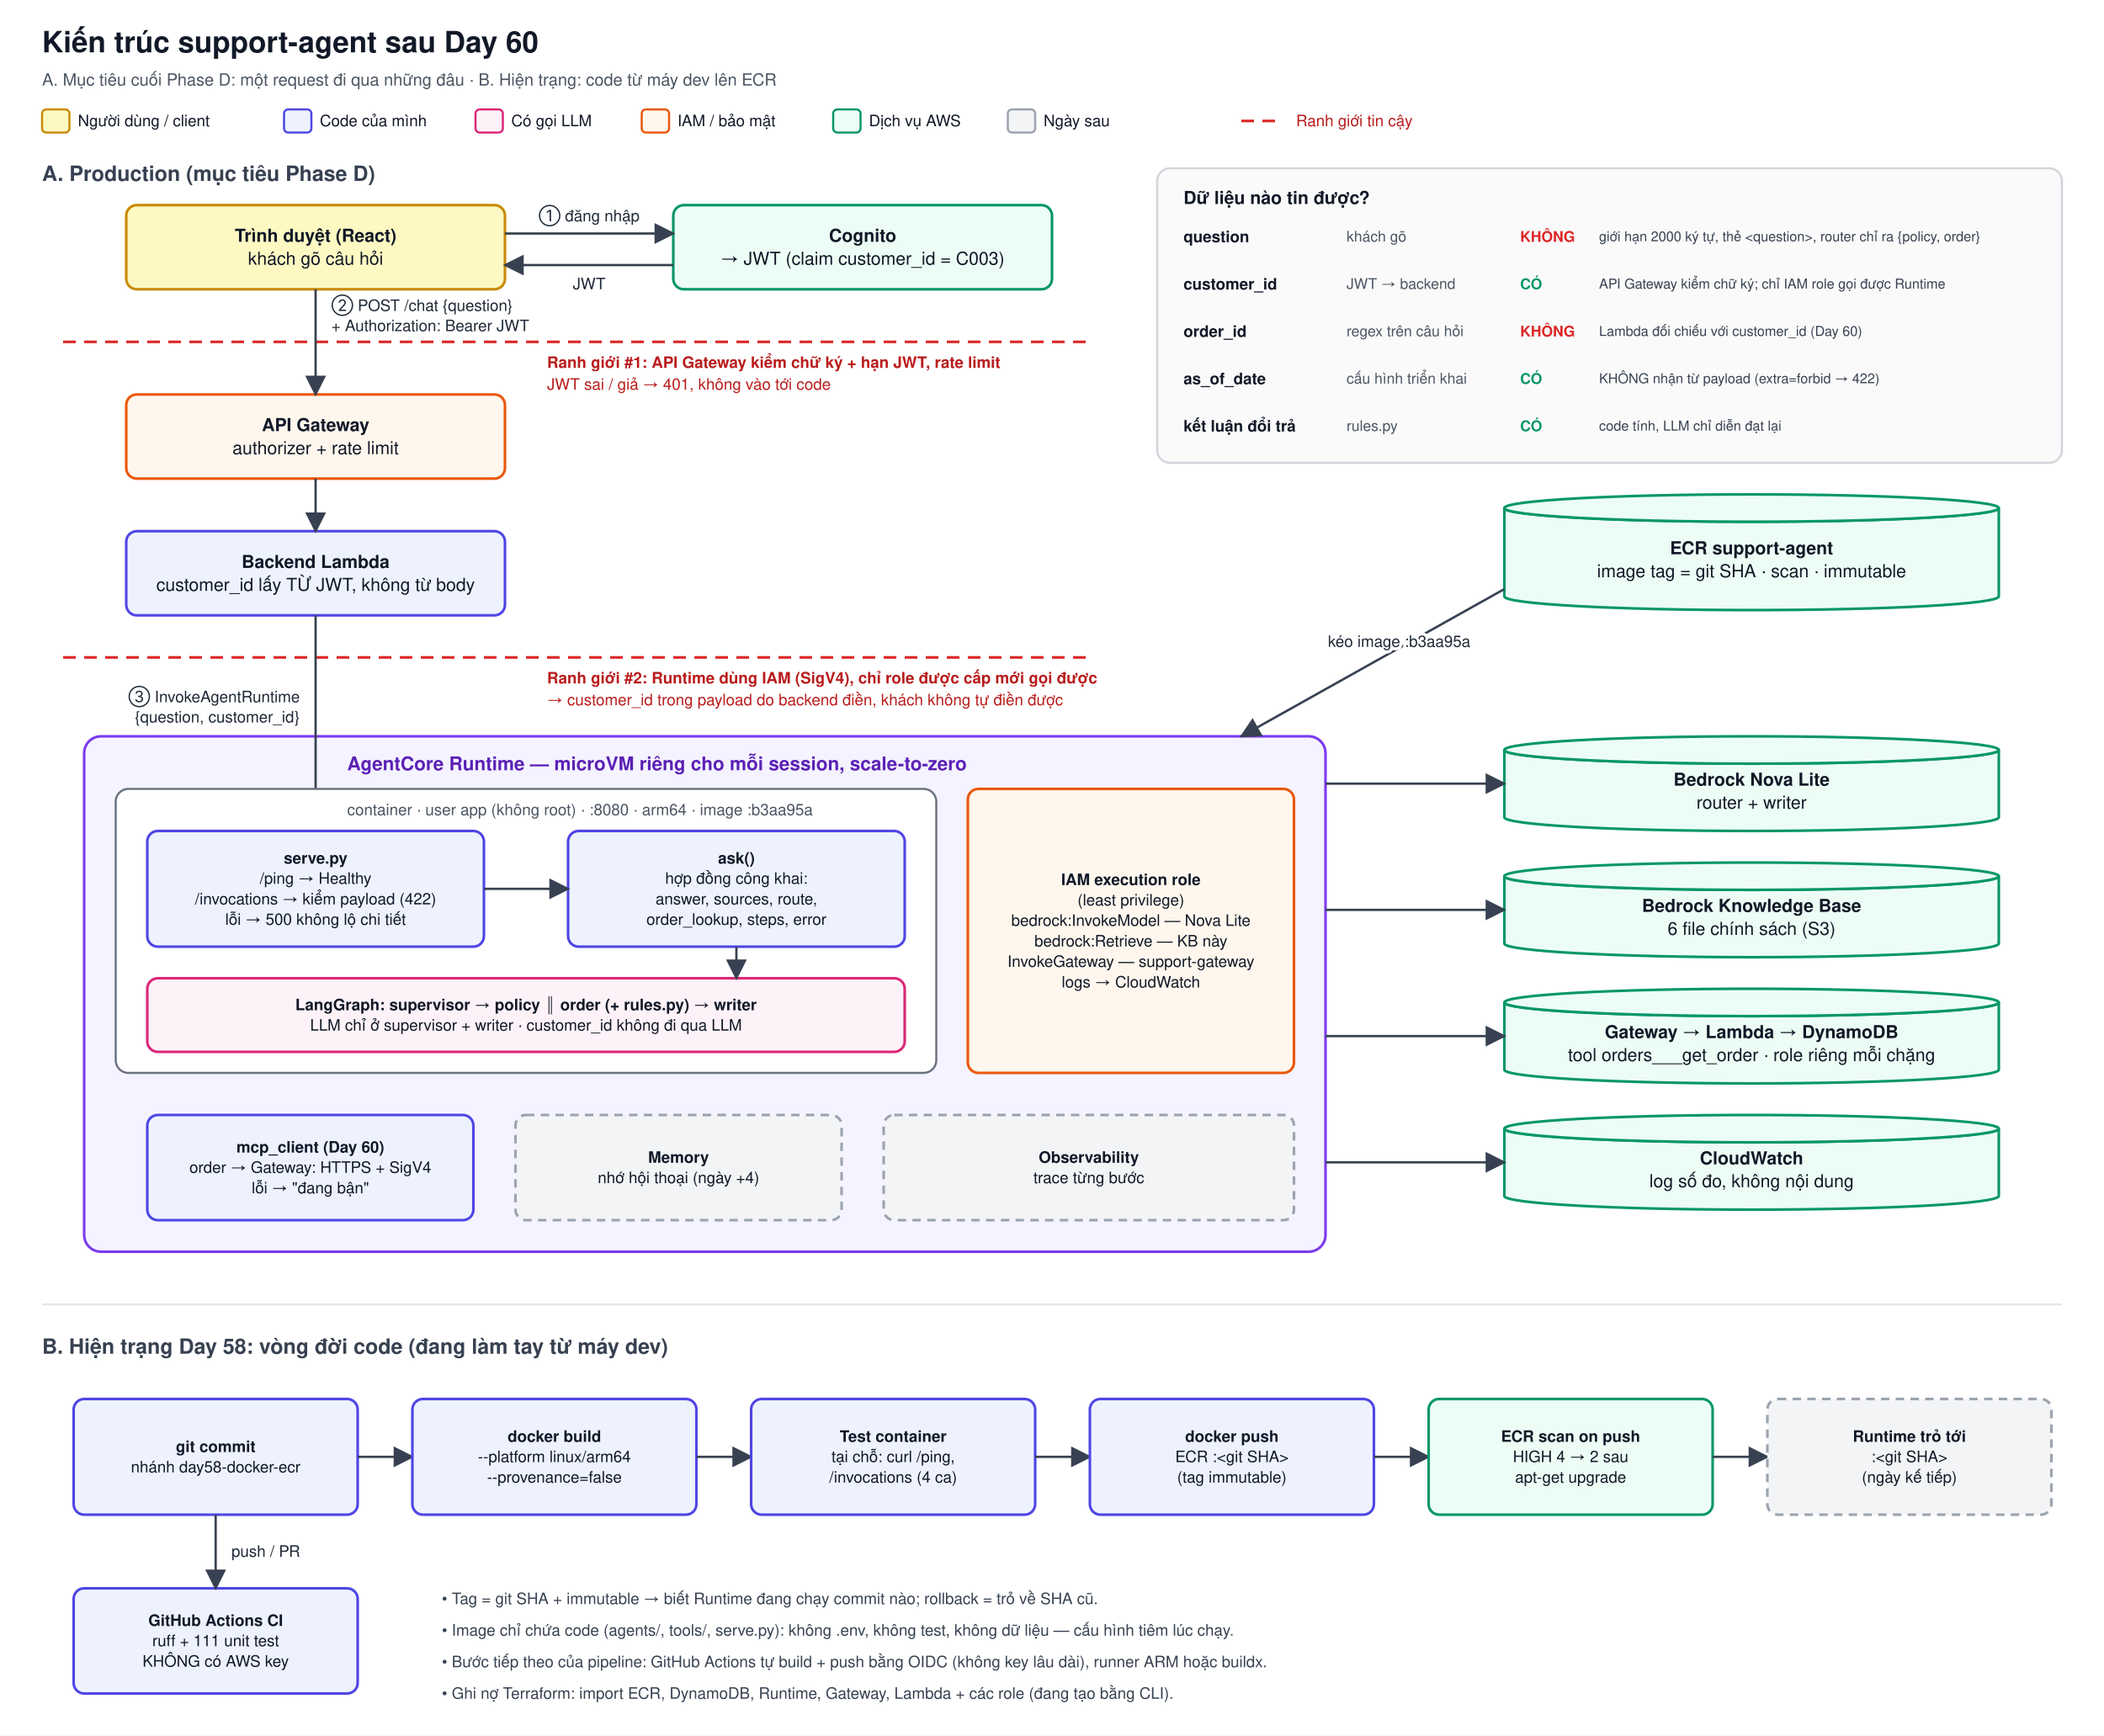
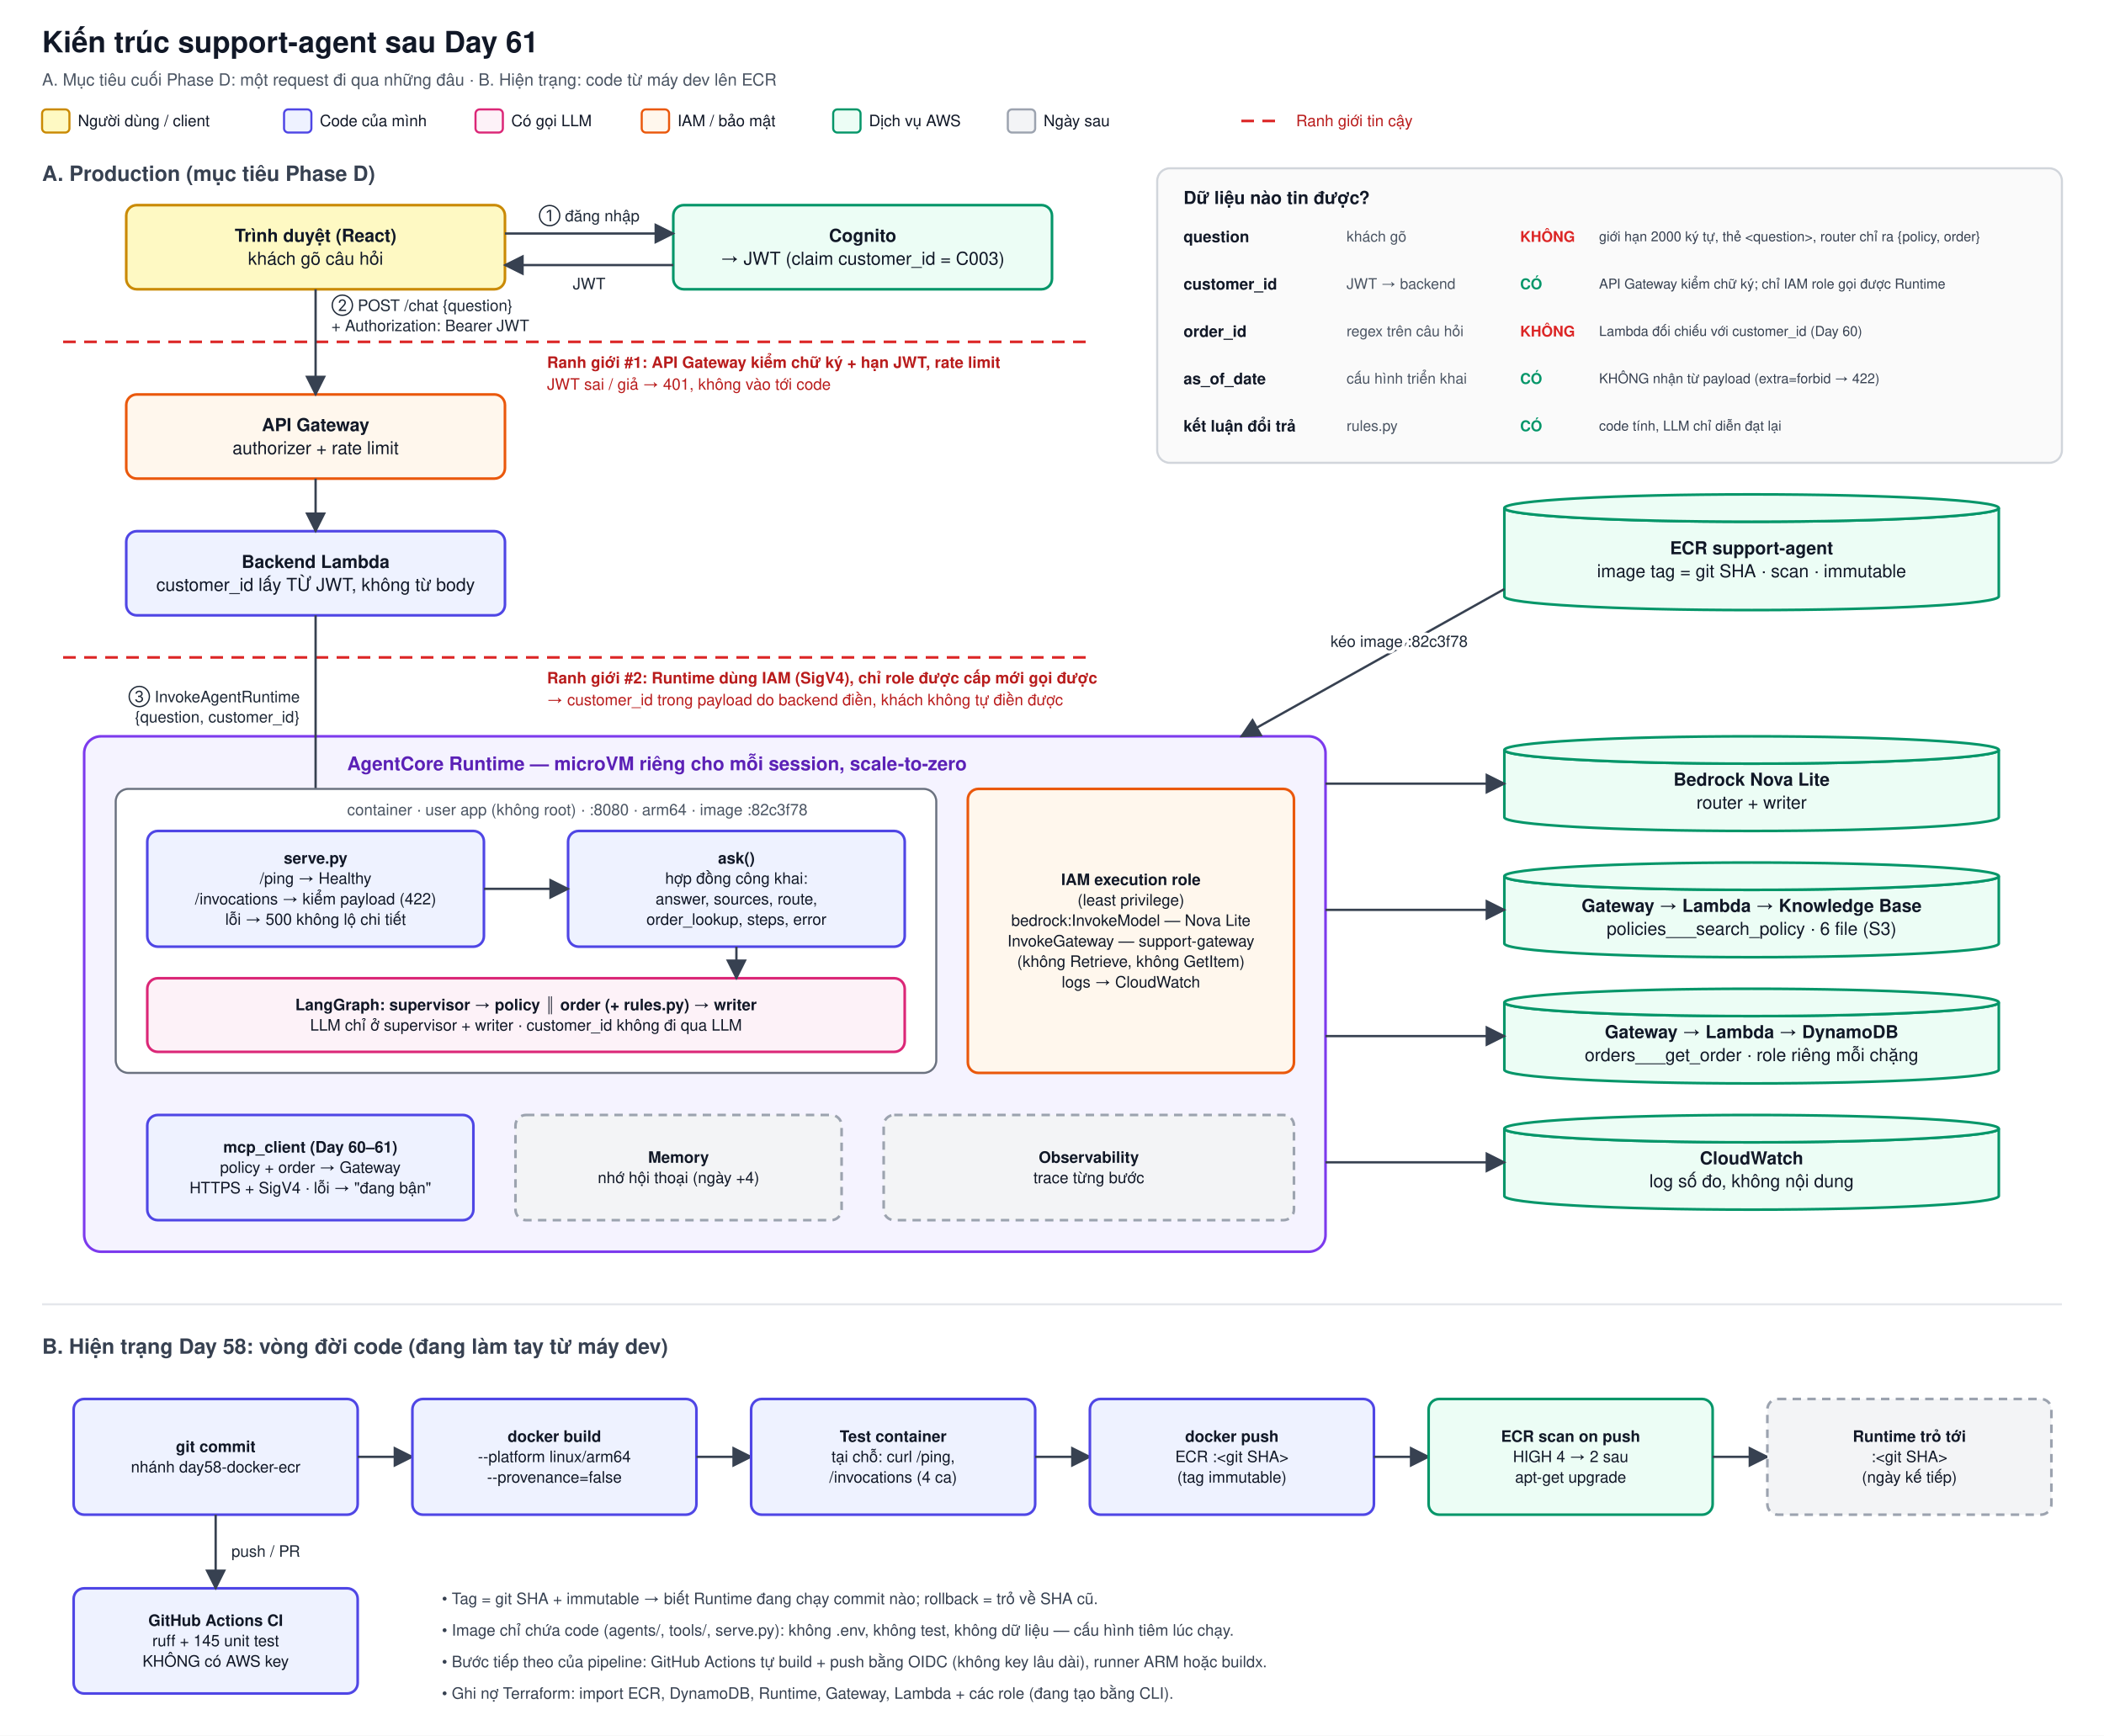
<svg xmlns="http://www.w3.org/2000/svg" width="2000" height="1650" viewBox="0 0 2000 1650" font-family="-apple-system, Segoe UI, Helvetica, Arial, sans-serif">
  <defs>
    <marker id="arr" viewBox="0 0 10 10" refX="9" refY="5" markerWidth="9" markerHeight="9" orient="auto-start-reverse">
      <path d="M0,0 L10,5 L0,10 z" fill="#374151" />
    </marker>
  </defs>
  <rect width="2000" height="1650" fill="#ffffff" />
-   <text x="40" y="40.0" font-size="28" text-anchor="start" dominant-baseline="middle" font-weight="bold" fill="#111827">Kiến trúc support-agent sau Day 60</text>
+   <text x="40" y="40.0" font-size="28" text-anchor="start" dominant-baseline="middle" font-weight="bold" fill="#111827">Kiến trúc support-agent sau Day 61</text>
  <text x="40" y="76.0" font-size="16" text-anchor="start" dominant-baseline="middle" font-weight="normal" fill="#4b5563">A. Mục tiêu cuối Phase D: một request đi qua những đâu  ·  B. Hiện trạng: code từ máy dev lên ECR</text>
  <rect x="40" y="104" width="26" height="22" rx="4" fill="#fef9c3" stroke="#ca8a04" stroke-width="2" />
  <text x="74" y="115.0" font-size="15" text-anchor="start" dominant-baseline="middle" font-weight="normal" fill="#111827">Người dùng / client</text>
  <rect x="270" y="104" width="26" height="22" rx="4" fill="#eef2ff" stroke="#4f46e5" stroke-width="2" />
  <text x="304" y="115.0" font-size="15" text-anchor="start" dominant-baseline="middle" font-weight="normal" fill="#111827">Code của mình</text>
  <rect x="452" y="104" width="26" height="22" rx="4" fill="#fdf2f8" stroke="#db2777" stroke-width="2" />
  <text x="486" y="115.0" font-size="15" text-anchor="start" dominant-baseline="middle" font-weight="normal" fill="#111827">Có gọi LLM</text>
  <rect x="610" y="104" width="26" height="22" rx="4" fill="#fff7ed" stroke="#ea580c" stroke-width="2" />
  <text x="644" y="115.0" font-size="15" text-anchor="start" dominant-baseline="middle" font-weight="normal" fill="#111827">IAM / bảo mật</text>
  <rect x="792" y="104" width="26" height="22" rx="4" fill="#ecfdf5" stroke="#059669" stroke-width="2" />
  <text x="826" y="115.0" font-size="15" text-anchor="start" dominant-baseline="middle" font-weight="normal" fill="#111827">Dịch vụ AWS</text>
  <rect x="958" y="104" width="26" height="22" rx="4" fill="#f3f4f6" stroke="#9ca3af" stroke-width="2" />
  <text x="992" y="115.0" font-size="15" text-anchor="start" dominant-baseline="middle" font-weight="normal" fill="#111827">Ngày sau</text>
  <line x1="1040" y1="104" x2="1080" y2="104" stroke="#dc2626" stroke-width="2.5" stroke-dasharray="12 8" transform="translate(140,11)" />
  <text x="1232" y="115.0" font-size="15" text-anchor="start" dominant-baseline="middle" font-weight="normal" fill="#b91c1c">Ranh giới tin cậy</text>
  <text x="40" y="165.0" font-size="20" text-anchor="start" dominant-baseline="middle" font-weight="bold" fill="#374151">A. Production (mục tiêu Phase D)</text>
  <rect x="120" y="195" width="360" height="80" rx="10" fill="#fef9c3" stroke="#ca8a04" stroke-width="2.5" />
  <text x="300.0" y="223.9" font-size="17" text-anchor="middle" dominant-baseline="middle" font-weight="bold" fill="#111827">Trình duyệt (React)</text>
  <text x="300.0" y="246.0" font-size="17" text-anchor="middle" dominant-baseline="middle" font-weight="normal" fill="#111827">khách gõ câu hỏi</text>
  <rect x="640" y="195" width="360" height="80" rx="10" fill="#ecfdf5" stroke="#059669" stroke-width="2.5" />
  <text x="820.0" y="223.9" font-size="17" text-anchor="middle" dominant-baseline="middle" font-weight="bold" fill="#111827">Cognito</text>
  <text x="820.0" y="246.0" font-size="17" text-anchor="middle" dominant-baseline="middle" font-weight="normal" fill="#111827">→ JWT (claim customer_id = C003)</text>
  <path d="M480,222 L640,222" fill="none" stroke="#374151" stroke-width="2.2" marker-end="url(#arr)" />
  <text x="560" y="205.0" font-size="15" text-anchor="middle" dominant-baseline="middle" font-weight="normal" fill="#1f2937" stroke="#ffffff" stroke-width="6" paint-order="stroke" stroke-linejoin="round">① đăng nhập</text>
  <path d="M640,252 L480,252" fill="none" stroke="#374151" stroke-width="2.2" marker-end="url(#arr)" />
  <text x="560" y="270.0" font-size="15" text-anchor="middle" dominant-baseline="middle" font-weight="normal" fill="#1f2937" stroke="#ffffff" stroke-width="6" paint-order="stroke" stroke-linejoin="round">JWT</text>
  <line x1="60" y1="325" x2="1040" y2="325" stroke="#dc2626" stroke-width="2.5" stroke-dasharray="12 8" />
  <text x="520" y="344.5" font-size="15" text-anchor="start" dominant-baseline="middle" font-weight="bold" fill="#b91c1c">Ranh giới #1: API Gateway kiểm chữ ký + hạn JWT, rate limit</text>
  <text x="520" y="365.5" font-size="15" text-anchor="start" dominant-baseline="middle" font-weight="normal" fill="#b91c1c">JWT sai / giả → 401, không vào tới code</text>
  <rect x="120" y="375" width="360" height="80" rx="10" fill="#fff7ed" stroke="#ea580c" stroke-width="2.5" />
  <text x="300.0" y="403.9" font-size="17" text-anchor="middle" dominant-baseline="middle" font-weight="bold" fill="#111827">API Gateway</text>
  <text x="300.0" y="426.1" font-size="17" text-anchor="middle" dominant-baseline="middle" font-weight="normal" fill="#111827">authorizer + rate limit</text>
  <path d="M300,275 L300,375" fill="none" stroke="#374151" stroke-width="2.2" marker-end="url(#arr)" />
  <text x="315" y="290.2" font-size="15" text-anchor="start" dominant-baseline="middle" font-weight="normal" fill="#1f2937" stroke="#ffffff" stroke-width="6" paint-order="stroke" stroke-linejoin="round">② POST /chat {question}</text>
  <text x="315" y="309.8" font-size="15" text-anchor="start" dominant-baseline="middle" font-weight="normal" fill="#1f2937" stroke="#ffffff" stroke-width="6" paint-order="stroke" stroke-linejoin="round">+ Authorization: Bearer JWT</text>
  <rect x="120" y="505" width="360" height="80" rx="10" fill="#eef2ff" stroke="#4f46e5" stroke-width="2.5" />
  <text x="300.0" y="534.0" font-size="17" text-anchor="middle" dominant-baseline="middle" font-weight="bold" fill="#111827">Backend Lambda</text>
  <text x="300.0" y="556.1" font-size="17" text-anchor="middle" dominant-baseline="middle" font-weight="normal" fill="#111827">customer_id lấy TỪ JWT, không từ body</text>
  <path d="M300,455 L300,505" fill="none" stroke="#374151" stroke-width="2.2" marker-end="url(#arr)" />
  <line x1="60" y1="625" x2="1040" y2="625" stroke="#dc2626" stroke-width="2.5" stroke-dasharray="12 8" />
  <text x="520" y="644.5" font-size="15" text-anchor="start" dominant-baseline="middle" font-weight="bold" fill="#b91c1c">Ranh giới #2: Runtime dùng IAM (SigV4), chỉ role được cấp mới gọi được</text>
  <text x="520" y="665.5" font-size="15" text-anchor="start" dominant-baseline="middle" font-weight="normal" fill="#b91c1c">→ customer_id trong payload do backend điền, khách không tự điền được</text>
  <rect x="80" y="700" width="1180" height="490" rx="16" fill="#f5f3ff" stroke="#7c3aed" stroke-width="2.5" />
  <text x="330" y="726.0" font-size="18" text-anchor="start" dominant-baseline="middle" font-weight="bold" fill="#5b21b6">AgentCore Runtime — microVM riêng cho mỗi session, scale-to-zero</text>
  <path d="M300,585 L300,790" fill="none" stroke="#374151" stroke-width="2.2" marker-end="url(#arr)" />
  <text x="285" y="662.2" font-size="15" text-anchor="end" dominant-baseline="middle" font-weight="normal" fill="#1f2937" stroke="#ffffff" stroke-width="6" paint-order="stroke" stroke-linejoin="round">③ InvokeAgentRuntime</text>
  <text x="285" y="681.8" font-size="15" text-anchor="end" dominant-baseline="middle" font-weight="normal" fill="#1f2937" stroke="#ffffff" stroke-width="6" paint-order="stroke" stroke-linejoin="round">{question, customer_id}</text>
  <rect x="110" y="750" width="780" height="270" rx="12" fill="#ffffff" stroke="#6b7280" stroke-width="2" />
-   <text x="330" y="770.0" font-size="15" text-anchor="start" dominant-baseline="middle" font-weight="normal" fill="#4b5563">container · user app (không root) · :8080 · arm64 · image :b3aa95a</text>
+   <text x="330" y="770.0" font-size="15" text-anchor="start" dominant-baseline="middle" font-weight="normal" fill="#4b5563">container · user app (không root) · :8080 · arm64 · image :82c3f78</text>
  <rect x="140" y="790" width="320" height="110" rx="10" fill="#eef2ff" stroke="#4f46e5" stroke-width="2.5" />
  <text x="300.0" y="815.8" font-size="15" text-anchor="middle" dominant-baseline="middle" font-weight="bold" fill="#111827">serve.py</text>
  <text x="300.0" y="835.2" font-size="15" text-anchor="middle" dominant-baseline="middle" font-weight="normal" fill="#111827">/ping → Healthy</text>
  <text x="300.0" y="854.8" font-size="15" text-anchor="middle" dominant-baseline="middle" font-weight="normal" fill="#111827">/invocations → kiểm payload (422)</text>
  <text x="300.0" y="874.2" font-size="15" text-anchor="middle" dominant-baseline="middle" font-weight="normal" fill="#111827">lỗi → 500 không lộ chi tiết</text>
  <rect x="540" y="790" width="320" height="110" rx="10" fill="#eef2ff" stroke="#4f46e5" stroke-width="2.5" />
  <text x="700.0" y="815.8" font-size="15" text-anchor="middle" dominant-baseline="middle" font-weight="bold" fill="#111827">ask()</text>
  <text x="700.0" y="835.2" font-size="15" text-anchor="middle" dominant-baseline="middle" font-weight="normal" fill="#111827">hợp đồng công khai:</text>
  <text x="700.0" y="854.8" font-size="15" text-anchor="middle" dominant-baseline="middle" font-weight="normal" fill="#111827">answer, sources, route,</text>
  <text x="700.0" y="874.2" font-size="15" text-anchor="middle" dominant-baseline="middle" font-weight="normal" fill="#111827">order_lookup, steps, error</text>
  <path d="M460,845 L540,845" fill="none" stroke="#374151" stroke-width="2.2" marker-end="url(#arr)" />
  <rect x="140" y="930" width="720" height="70" rx="10" fill="#fdf2f8" stroke="#db2777" stroke-width="2.5" />
  <text x="500.0" y="955.2" font-size="15" text-anchor="middle" dominant-baseline="middle" font-weight="bold" fill="#111827">LangGraph: supervisor → policy ∥ order (+ rules.py) → writer</text>
  <text x="500.0" y="974.8" font-size="15" text-anchor="middle" dominant-baseline="middle" font-weight="normal" fill="#111827">LLM chỉ ở supervisor + writer · customer_id không đi qua LLM</text>
  <path d="M700,900 L700,930" fill="none" stroke="#374151" stroke-width="2.2" marker-end="url(#arr)" />
  <rect x="920" y="750" width="310" height="270" rx="10" fill="#fff7ed" stroke="#ea580c" stroke-width="2.5" />
  <text x="1075.0" y="836.2" font-size="15" text-anchor="middle" dominant-baseline="middle" font-weight="bold" fill="#111827">IAM execution role</text>
  <text x="1075.0" y="855.8" font-size="15" text-anchor="middle" dominant-baseline="middle" font-weight="normal" fill="#111827">(least privilege)</text>
  <text x="1075.0" y="875.2" font-size="15" text-anchor="middle" dominant-baseline="middle" font-weight="normal" fill="#111827">bedrock:InvokeModel — Nova Lite</text>
-   <text x="1075.0" y="894.8" font-size="15" text-anchor="middle" dominant-baseline="middle" font-weight="normal" fill="#111827">bedrock:Retrieve — KB này</text>
-   <text x="1075.0" y="914.2" font-size="15" text-anchor="middle" dominant-baseline="middle" font-weight="normal" fill="#111827">InvokeGateway — support-gateway</text>
+   <text x="1075.0" y="894.8" font-size="15" text-anchor="middle" dominant-baseline="middle" font-weight="normal" fill="#111827">InvokeGateway — support-gateway</text>
+   <text x="1075.0" y="914.2" font-size="15" text-anchor="middle" dominant-baseline="middle" font-weight="normal" fill="#111827">(không Retrieve, không GetItem)</text>
  <text x="1075.0" y="933.8" font-size="15" text-anchor="middle" dominant-baseline="middle" font-weight="normal" fill="#111827">logs → CloudWatch</text>
  <rect x="140" y="1060" width="310" height="100" rx="10" fill="#eef2ff" stroke="#4f46e5" stroke-width="2.5" />
-   <text x="295.0" y="1090.5" font-size="15" text-anchor="middle" dominant-baseline="middle" font-weight="bold" fill="#111827">mcp_client (Day 60)</text>
-   <text x="295.0" y="1110.0" font-size="15" text-anchor="middle" dominant-baseline="middle" font-weight="normal" fill="#111827">order → Gateway: HTTPS + SigV4</text>
-   <text x="295.0" y="1129.5" font-size="15" text-anchor="middle" dominant-baseline="middle" font-weight="normal" fill="#111827">lỗi → "đang bận"</text>
+   <text x="295.0" y="1090.5" font-size="15" text-anchor="middle" dominant-baseline="middle" font-weight="bold" fill="#111827">mcp_client (Day 60–61)</text>
+   <text x="295.0" y="1110.0" font-size="15" text-anchor="middle" dominant-baseline="middle" font-weight="normal" fill="#111827">policy + order → Gateway</text>
+   <text x="295.0" y="1129.5" font-size="15" text-anchor="middle" dominant-baseline="middle" font-weight="normal" fill="#111827">HTTPS + SigV4 · lỗi → "đang bận"</text>
  <rect x="490" y="1060" width="310" height="100" rx="10" fill="#f3f4f6" stroke="#9ca3af" stroke-width="2.5" stroke-dasharray="8 6" />
  <text x="645.0" y="1100.2" font-size="15" text-anchor="middle" dominant-baseline="middle" font-weight="bold" fill="#111827">Memory</text>
  <text x="645.0" y="1119.8" font-size="15" text-anchor="middle" dominant-baseline="middle" font-weight="normal" fill="#111827">nhớ hội thoại (ngày +4)</text>
  <rect x="840" y="1060" width="390" height="100" rx="10" fill="#f3f4f6" stroke="#9ca3af" stroke-width="2.5" stroke-dasharray="8 6" />
  <text x="1035.0" y="1100.2" font-size="15" text-anchor="middle" dominant-baseline="middle" font-weight="bold" fill="#111827">Observability</text>
  <text x="1035.0" y="1119.8" font-size="15" text-anchor="middle" dominant-baseline="middle" font-weight="normal" fill="#111827">trace từng bước</text>
  <path d="M1430,483 A235.0,13 0 0 0 1900,483 L1900,567 A235.0,13 0 0 1 1430,567 Z" fill="#ecfdf5" stroke="#059669" stroke-width="2.5" />
  <ellipse cx="1665.0" cy="483" rx="235.0" ry="13" fill="#ecfdf5" stroke="#059669" stroke-width="2.5" />
  <text x="1665.0" y="521.0" font-size="17" text-anchor="middle" dominant-baseline="middle" font-weight="bold" fill="#111827">ECR support-agent</text>
  <text x="1665.0" y="543.1" font-size="17" text-anchor="middle" dominant-baseline="middle" font-weight="normal" fill="#111827">image tag = git SHA · scan · immutable</text>
  <path d="M1430,560 L1180,700" fill="none" stroke="#374151" stroke-width="2.2" marker-end="url(#arr)" />
-   <text x="1330" y="610.0" font-size="15" text-anchor="middle" dominant-baseline="middle" font-weight="normal" fill="#1f2937" stroke="#ffffff" stroke-width="6" paint-order="stroke" stroke-linejoin="round">kéo image :b3aa95a</text>
+   <text x="1330" y="610.0" font-size="15" text-anchor="middle" dominant-baseline="middle" font-weight="normal" fill="#1f2937" stroke="#ffffff" stroke-width="6" paint-order="stroke" stroke-linejoin="round">kéo image :82c3f78</text>
  <path d="M1430,713 A235.0,13 0 0 0 1900,713 L1900,777 A235.0,13 0 0 1 1430,777 Z" fill="#ecfdf5" stroke="#059669" stroke-width="2.5" />
  <ellipse cx="1665.0" cy="713" rx="235.0" ry="13" fill="#ecfdf5" stroke="#059669" stroke-width="2.5" />
  <text x="1665.0" y="741.0" font-size="17" text-anchor="middle" dominant-baseline="middle" font-weight="bold" fill="#111827">Bedrock Nova Lite</text>
  <text x="1665.0" y="763.1" font-size="17" text-anchor="middle" dominant-baseline="middle" font-weight="normal" fill="#111827">router + writer</text>
  <path d="M1430,833 A235.0,13 0 0 0 1900,833 L1900,897 A235.0,13 0 0 1 1430,897 Z" fill="#ecfdf5" stroke="#059669" stroke-width="2.5" />
  <ellipse cx="1665.0" cy="833" rx="235.0" ry="13" fill="#ecfdf5" stroke="#059669" stroke-width="2.5" />
-   <text x="1665.0" y="861.0" font-size="17" text-anchor="middle" dominant-baseline="middle" font-weight="bold" fill="#111827">Bedrock Knowledge Base</text>
-   <text x="1665.0" y="883.1" font-size="17" text-anchor="middle" dominant-baseline="middle" font-weight="normal" fill="#111827">6 file chính sách (S3)</text>
+   <text x="1665.0" y="861.0" font-size="17" text-anchor="middle" dominant-baseline="middle" font-weight="bold" fill="#111827">Gateway → Lambda → Knowledge Base</text>
+   <text x="1665.0" y="883.1" font-size="17" text-anchor="middle" dominant-baseline="middle" font-weight="normal" fill="#111827">policies___search_policy · 6 file (S3)</text>
  <path d="M1430,953 A235.0,13 0 0 0 1900,953 L1900,1017 A235.0,13 0 0 1 1430,1017 Z" fill="#ecfdf5" stroke="#059669" stroke-width="2.5" />
  <ellipse cx="1665.0" cy="953" rx="235.0" ry="13" fill="#ecfdf5" stroke="#059669" stroke-width="2.5" />
  <text x="1665.0" y="981.0" font-size="17" text-anchor="middle" dominant-baseline="middle" font-weight="bold" fill="#111827">Gateway → Lambda → DynamoDB</text>
-   <text x="1665.0" y="1003.1" font-size="17" text-anchor="middle" dominant-baseline="middle" font-weight="normal" fill="#111827">tool orders___get_order · role riêng mỗi chặng</text>
+   <text x="1665.0" y="1003.1" font-size="17" text-anchor="middle" dominant-baseline="middle" font-weight="normal" fill="#111827">orders___get_order · role riêng mỗi chặng</text>
  <path d="M1430,1073 A235.0,13 0 0 0 1900,1073 L1900,1137 A235.0,13 0 0 1 1430,1137 Z" fill="#ecfdf5" stroke="#059669" stroke-width="2.5" />
  <ellipse cx="1665.0" cy="1073" rx="235.0" ry="13" fill="#ecfdf5" stroke="#059669" stroke-width="2.5" />
  <text x="1665.0" y="1101.0" font-size="17" text-anchor="middle" dominant-baseline="middle" font-weight="bold" fill="#111827">CloudWatch</text>
  <text x="1665.0" y="1123.0" font-size="17" text-anchor="middle" dominant-baseline="middle" font-weight="normal" fill="#111827">log số đo, không nội dung</text>
  <path d="M1260,745 L1430,745" fill="none" stroke="#374151" stroke-width="2.2" marker-end="url(#arr)" />
  <path d="M1260,865 L1430,865" fill="none" stroke="#374151" stroke-width="2.2" marker-end="url(#arr)" />
  <path d="M1260,985 L1430,985" fill="none" stroke="#374151" stroke-width="2.2" marker-end="url(#arr)" />
  <path d="M1260,1105 L1430,1105" fill="none" stroke="#374151" stroke-width="2.2" marker-end="url(#arr)" />
  <rect x="1100" y="160" width="860" height="280" rx="12" fill="#fafafa" stroke="#d1d5db" stroke-width="2" />
  <text x="1125" y="188.0" font-size="17" text-anchor="start" dominant-baseline="middle" font-weight="bold" fill="#111827">Dữ liệu nào tin được?</text>
  <text x="1125" y="225.0" font-size="15" text-anchor="start" dominant-baseline="middle" font-weight="bold" fill="#111827">question</text>
  <text x="1280" y="225.0" font-size="14" text-anchor="start" dominant-baseline="middle" font-weight="normal" fill="#4b5563">khách gõ</text>
  <text x="1445" y="225.0" font-size="14" text-anchor="start" dominant-baseline="middle" font-weight="bold" fill="#dc2626">KHÔNG</text>
  <text x="1520" y="225.0" font-size="13" text-anchor="start" dominant-baseline="middle" font-weight="normal" fill="#374151">giới hạn 2000 ký tự, thẻ &lt;question&gt;, router chỉ ra {policy, order}</text>
  <text x="1125" y="270.0" font-size="15" text-anchor="start" dominant-baseline="middle" font-weight="bold" fill="#111827">customer_id</text>
  <text x="1280" y="270.0" font-size="14" text-anchor="start" dominant-baseline="middle" font-weight="normal" fill="#4b5563">JWT → backend</text>
  <text x="1445" y="270.0" font-size="14" text-anchor="start" dominant-baseline="middle" font-weight="bold" fill="#059669">CÓ</text>
  <text x="1520" y="270.0" font-size="13" text-anchor="start" dominant-baseline="middle" font-weight="normal" fill="#374151">API Gateway kiểm chữ ký; chỉ IAM role gọi được Runtime</text>
  <text x="1125" y="315.0" font-size="15" text-anchor="start" dominant-baseline="middle" font-weight="bold" fill="#111827">order_id</text>
  <text x="1280" y="315.0" font-size="14" text-anchor="start" dominant-baseline="middle" font-weight="normal" fill="#4b5563">regex trên câu hỏi</text>
  <text x="1445" y="315.0" font-size="14" text-anchor="start" dominant-baseline="middle" font-weight="bold" fill="#dc2626">KHÔNG</text>
  <text x="1520" y="315.0" font-size="13" text-anchor="start" dominant-baseline="middle" font-weight="normal" fill="#374151">Lambda đối chiếu với customer_id (Day 60)</text>
  <text x="1125" y="360.0" font-size="15" text-anchor="start" dominant-baseline="middle" font-weight="bold" fill="#111827">as_of_date</text>
  <text x="1280" y="360.0" font-size="14" text-anchor="start" dominant-baseline="middle" font-weight="normal" fill="#4b5563">cấu hình triển khai</text>
  <text x="1445" y="360.0" font-size="14" text-anchor="start" dominant-baseline="middle" font-weight="bold" fill="#059669">CÓ</text>
  <text x="1520" y="360.0" font-size="13" text-anchor="start" dominant-baseline="middle" font-weight="normal" fill="#374151">KHÔNG nhận từ payload (extra=forbid → 422)</text>
  <text x="1125" y="405.0" font-size="15" text-anchor="start" dominant-baseline="middle" font-weight="bold" fill="#111827">kết luận đổi trả</text>
  <text x="1280" y="405.0" font-size="14" text-anchor="start" dominant-baseline="middle" font-weight="normal" fill="#4b5563">rules.py</text>
  <text x="1445" y="405.0" font-size="14" text-anchor="start" dominant-baseline="middle" font-weight="bold" fill="#059669">CÓ</text>
  <text x="1520" y="405.0" font-size="13" text-anchor="start" dominant-baseline="middle" font-weight="normal" fill="#374151">code tính, LLM chỉ diễn đạt lại</text>
  <line x1="40" y1="1240" x2="1960" y2="1240" stroke="#e5e7eb" stroke-width="2" />
  <text x="40" y="1280.0" font-size="20" text-anchor="start" dominant-baseline="middle" font-weight="bold" fill="#374151">B. Hiện trạng Day 58: vòng đời code (đang làm tay từ máy dev)</text>
  <rect x="70" y="1330" width="270" height="110" rx="10" fill="#eef2ff" stroke="#4f46e5" stroke-width="2.5" />
  <text x="205.0" y="1375.2" font-size="15" text-anchor="middle" dominant-baseline="middle" font-weight="bold" fill="#111827">git commit</text>
  <text x="205.0" y="1394.8" font-size="15" text-anchor="middle" dominant-baseline="middle" font-weight="normal" fill="#111827">nhánh day58-docker-ecr</text>
  <path d="M340,1385 L392,1385" fill="none" stroke="#374151" stroke-width="2.2" marker-end="url(#arr)" />
  <rect x="392" y="1330" width="270" height="110" rx="10" fill="#eef2ff" stroke="#4f46e5" stroke-width="2.5" />
  <text x="527.0" y="1365.5" font-size="15" text-anchor="middle" dominant-baseline="middle" font-weight="bold" fill="#111827">docker build</text>
  <text x="527.0" y="1385.0" font-size="15" text-anchor="middle" dominant-baseline="middle" font-weight="normal" fill="#111827">--platform linux/arm64</text>
  <text x="527.0" y="1404.5" font-size="15" text-anchor="middle" dominant-baseline="middle" font-weight="normal" fill="#111827">--provenance=false</text>
  <path d="M662,1385 L714,1385" fill="none" stroke="#374151" stroke-width="2.2" marker-end="url(#arr)" />
  <rect x="714" y="1330" width="270" height="110" rx="10" fill="#eef2ff" stroke="#4f46e5" stroke-width="2.5" />
  <text x="849.0" y="1365.5" font-size="15" text-anchor="middle" dominant-baseline="middle" font-weight="bold" fill="#111827">Test container</text>
  <text x="849.0" y="1385.0" font-size="15" text-anchor="middle" dominant-baseline="middle" font-weight="normal" fill="#111827">tại chỗ: curl /ping,</text>
  <text x="849.0" y="1404.5" font-size="15" text-anchor="middle" dominant-baseline="middle" font-weight="normal" fill="#111827">/invocations (4 ca)</text>
  <path d="M984,1385 L1036,1385" fill="none" stroke="#374151" stroke-width="2.2" marker-end="url(#arr)" />
  <rect x="1036" y="1330" width="270" height="110" rx="10" fill="#eef2ff" stroke="#4f46e5" stroke-width="2.5" />
  <text x="1171.0" y="1365.5" font-size="15" text-anchor="middle" dominant-baseline="middle" font-weight="bold" fill="#111827">docker push</text>
  <text x="1171.0" y="1385.0" font-size="15" text-anchor="middle" dominant-baseline="middle" font-weight="normal" fill="#111827">ECR :&lt;git SHA&gt;</text>
  <text x="1171.0" y="1404.5" font-size="15" text-anchor="middle" dominant-baseline="middle" font-weight="normal" fill="#111827">(tag immutable)</text>
  <path d="M1306,1385 L1358,1385" fill="none" stroke="#374151" stroke-width="2.2" marker-end="url(#arr)" />
  <rect x="1358" y="1330" width="270" height="110" rx="10" fill="#ecfdf5" stroke="#059669" stroke-width="2.5" />
  <text x="1493.0" y="1365.5" font-size="15" text-anchor="middle" dominant-baseline="middle" font-weight="bold" fill="#111827">ECR scan on push</text>
  <text x="1493.0" y="1385.0" font-size="15" text-anchor="middle" dominant-baseline="middle" font-weight="normal" fill="#111827">HIGH 4 → 2 sau</text>
  <text x="1493.0" y="1404.5" font-size="15" text-anchor="middle" dominant-baseline="middle" font-weight="normal" fill="#111827">apt-get upgrade</text>
  <path d="M1628,1385 L1680,1385" fill="none" stroke="#374151" stroke-width="2.2" marker-end="url(#arr)" />
  <rect x="1680" y="1330" width="270" height="110" rx="10" fill="#f3f4f6" stroke="#9ca3af" stroke-width="2.5" stroke-dasharray="8 6" />
  <text x="1815.0" y="1365.5" font-size="15" text-anchor="middle" dominant-baseline="middle" font-weight="bold" fill="#111827">Runtime trỏ tới</text>
  <text x="1815.0" y="1385.0" font-size="15" text-anchor="middle" dominant-baseline="middle" font-weight="normal" fill="#111827">:&lt;git SHA&gt;</text>
  <text x="1815.0" y="1404.5" font-size="15" text-anchor="middle" dominant-baseline="middle" font-weight="normal" fill="#111827">(ngày kế tiếp)</text>
  <rect x="70" y="1510" width="270" height="100" rx="10" fill="#eef2ff" stroke="#4f46e5" stroke-width="2.5" />
  <text x="205.0" y="1540.5" font-size="15" text-anchor="middle" dominant-baseline="middle" font-weight="bold" fill="#111827">GitHub Actions CI</text>
-   <text x="205.0" y="1560.0" font-size="15" text-anchor="middle" dominant-baseline="middle" font-weight="normal" fill="#111827">ruff + 111 unit test</text>
+   <text x="205.0" y="1560.0" font-size="15" text-anchor="middle" dominant-baseline="middle" font-weight="normal" fill="#111827">ruff + 145 unit test</text>
  <text x="205.0" y="1579.5" font-size="15" text-anchor="middle" dominant-baseline="middle" font-weight="normal" fill="#111827">KHÔNG có AWS key</text>
  <path d="M205,1440 L205,1510" fill="none" stroke="#374151" stroke-width="2.2" marker-end="url(#arr)" />
  <text x="220" y="1475.0" font-size="15" text-anchor="start" dominant-baseline="middle" font-weight="normal" fill="#1f2937" stroke="#ffffff" stroke-width="6" paint-order="stroke" stroke-linejoin="round">push / PR</text>
  <text x="420" y="1520.0" font-size="15" text-anchor="start" dominant-baseline="middle" font-weight="normal" fill="#374151">• Tag = git SHA + immutable → biết Runtime đang chạy commit nào; rollback = trỏ về SHA cũ.</text>
  <text x="420" y="1550.0" font-size="15" text-anchor="start" dominant-baseline="middle" font-weight="normal" fill="#374151">• Image chỉ chứa code (agents/, tools/, serve.py): không .env, không test, không dữ liệu — cấu hình tiêm lúc chạy.</text>
  <text x="420" y="1580.0" font-size="15" text-anchor="start" dominant-baseline="middle" font-weight="normal" fill="#374151">• Bước tiếp theo của pipeline: GitHub Actions tự build + push bằng OIDC (không key lâu dài), runner ARM hoặc buildx.</text>
  <text x="420" y="1610.0" font-size="15" text-anchor="start" dominant-baseline="middle" font-weight="normal" fill="#374151">• Ghi nợ Terraform: import ECR, DynamoDB, Runtime, Gateway, Lambda + các role (đang tạo bằng CLI).</text>
</svg>
